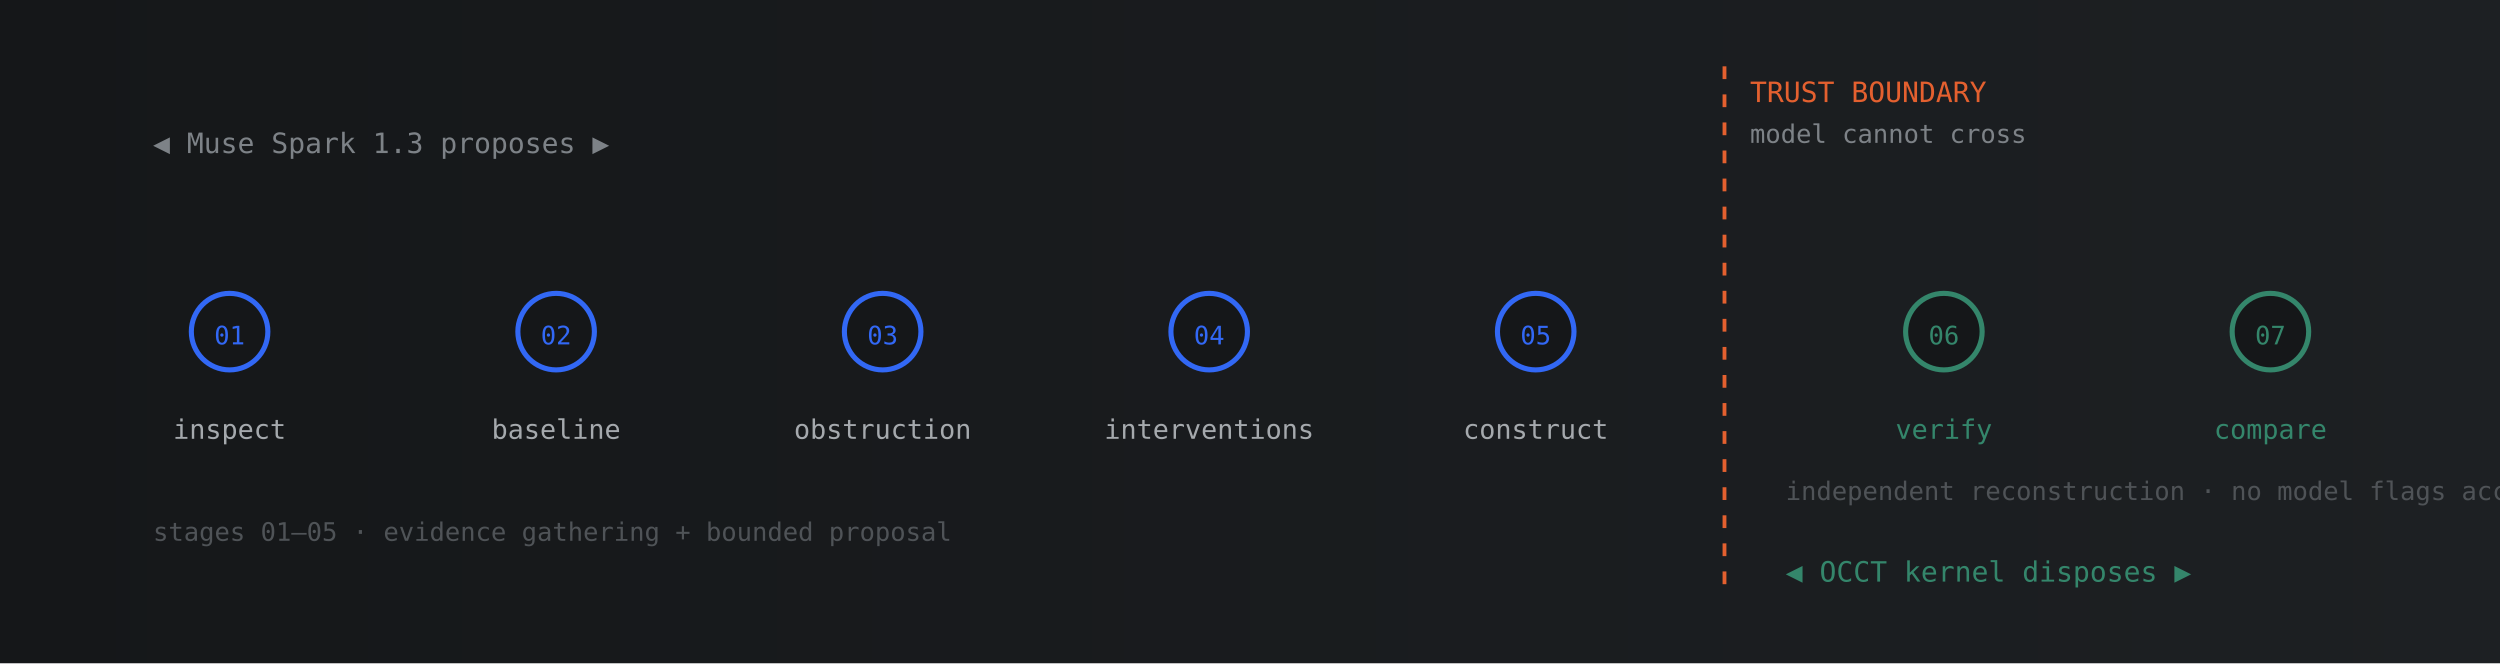
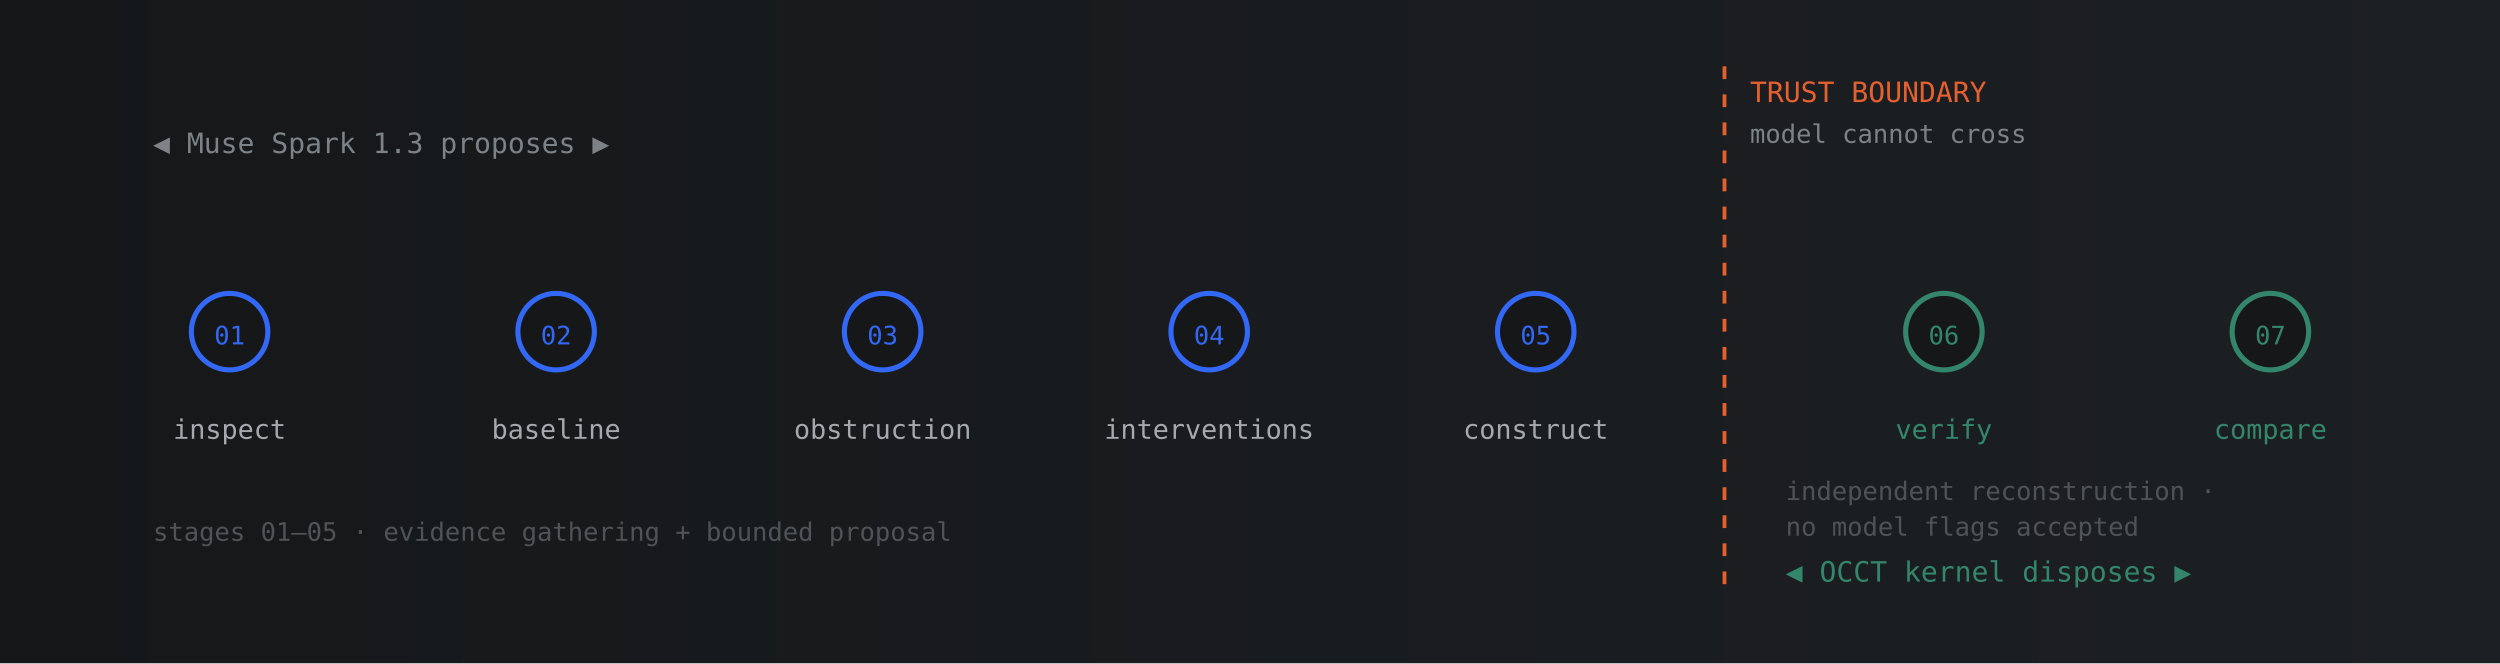
<svg xmlns="http://www.w3.org/2000/svg" viewBox="0 0 980 260" width="100%" role="img" aria-label="Seven-stage pipeline from inspect to compare, with the model and the geometry kernel on separate sides of a trust boundary">
  <defs>
    <linearGradient id="pbg" x1="0" y1="0" x2="1" y2="0">
      <stop offset="0" stop-color="#151719" />
      <stop offset="1" stop-color="#1d2023" />
    </linearGradient>
    <linearGradient id="flow" x1="0" y1="0" x2="1" y2="0">
      <stop offset="0" stop-color="#3268f5" stop-opacity=".1" />
      <stop offset=".5" stop-color="#3268f5" />
      <stop offset="1" stop-color="#3268f5" stop-opacity=".1" />
    </linearGradient>
    <style>
      .mono{font-family:'IBM Plex Mono',ui-monospace,Menlo,monospace}
      @keyframes run { 0%{stroke-dashoffset:600} 100%{stroke-dashoffset:0} }
      @keyframes tick{ 0%,8%{opacity:.25} 12%,18%{opacity:1} 26%,100%{opacity:.25} }
      @keyframes gate{ 0%,100%{stroke-opacity:.35} 50%{stroke-opacity:1} }
      .spine{ stroke-dasharray:14 10; animation: run 4s linear infinite }
      .stg{ animation: tick 4s linear infinite }
      .stg:nth-of-type(2){animation-delay:.5s} .stg:nth-of-type(3){animation-delay:1s}
      .stg:nth-of-type(4){animation-delay:1.5s} .stg:nth-of-type(5){animation-delay:2s}
      .stg:nth-of-type(6){animation-delay:2.5s} .stg:nth-of-type(7){animation-delay:3s}
      .bound{ animation: gate 3s ease-in-out infinite }
    </style>
  </defs>
  <rect width="980" height="260" fill="url(#pbg)" />
  <line class="bound" x1="676" y1="26" x2="676" y2="234" stroke="#e4602f" stroke-width="1.5" stroke-dasharray="5 6" />
  <text x="686" y="40" class="mono" font-size="11" fill="#e4602f">TRUST BOUNDARY</text>
  <text x="686" y="56" class="mono" font-size="10" fill="#7d8287">model cannot cross</text>
  <line class="spine" x1="60" y1="130" x2="920" y2="130" stroke="url(#flow)" stroke-width="2.5" />
  <g class="stg">
    <circle cx="90" cy="130" r="15" fill="#151719" stroke="#3268f5" stroke-width="2" />
    <text x="90" y="135" class="mono" font-size="10" fill="#3268f5" text-anchor="middle">01</text>
    <text x="90" y="172" class="mono" font-size="10.5" fill="#a5a9ad" text-anchor="middle">inspect</text>
  </g>
  <g class="stg">
    <circle cx="218" cy="130" r="15" fill="#151719" stroke="#3268f5" stroke-width="2" />
    <text x="218" y="135" class="mono" font-size="10" fill="#3268f5" text-anchor="middle">02</text>
    <text x="218" y="172" class="mono" font-size="10.5" fill="#a5a9ad" text-anchor="middle">baseline</text>
  </g>
  <g class="stg">
    <circle cx="346" cy="130" r="15" fill="#151719" stroke="#3268f5" stroke-width="2" />
    <text x="346" y="135" class="mono" font-size="10" fill="#3268f5" text-anchor="middle">03</text>
    <text x="346" y="172" class="mono" font-size="10.5" fill="#a5a9ad" text-anchor="middle">obstruction</text>
  </g>
  <g class="stg">
    <circle cx="474" cy="130" r="15" fill="#151719" stroke="#3268f5" stroke-width="2" />
    <text x="474" y="135" class="mono" font-size="10" fill="#3268f5" text-anchor="middle">04</text>
    <text x="474" y="172" class="mono" font-size="10.5" fill="#a5a9ad" text-anchor="middle">interventions</text>
  </g>
  <g class="stg">
    <circle cx="602" cy="130" r="15" fill="#151719" stroke="#3268f5" stroke-width="2" />
    <text x="602" y="135" class="mono" font-size="10" fill="#3268f5" text-anchor="middle">05</text>
    <text x="602" y="172" class="mono" font-size="10.5" fill="#a5a9ad" text-anchor="middle">construct</text>
  </g>
  <g class="stg">
    <circle cx="762" cy="130" r="15" fill="#151719" stroke="#34866b" stroke-width="2" />
    <text x="762" y="135" class="mono" font-size="10" fill="#34866b" text-anchor="middle">06</text>
    <text x="762" y="172" class="mono" font-size="10.5" fill="#34866b" text-anchor="middle">verify</text>
  </g>
  <g class="stg">
    <circle cx="890" cy="130" r="15" fill="#151719" stroke="#34866b" stroke-width="2" />
    <text x="890" y="135" class="mono" font-size="10" fill="#34866b" text-anchor="middle">07</text>
    <text x="890" y="172" class="mono" font-size="10.5" fill="#34866b" text-anchor="middle">compare</text>
  </g>
  <text x="60" y="60" class="mono" font-size="11" fill="#7d8287">◀  Muse Spark 1.3 proposes  ▶</text>
  <text x="700" y="228" class="mono" font-size="11" fill="#34866b">◀  OCCT kernel disposes  ▶</text>
  <text x="60" y="212" class="mono" font-size="10" fill="#4f5357">stages 01–05 · evidence gathering + bounded proposal</text>
-   <text x="700" y="196" class="mono" font-size="10" fill="#4f5357">independent reconstruction · no model flags accepted</text>
+   <text x="700" y="196" class="mono" font-size="10" fill="#4f5357">independent reconstruction ·</text>
+   <text x="700" y="210" class="mono" font-size="10" fill="#4f5357">no model flags accepted</text>
</svg>
